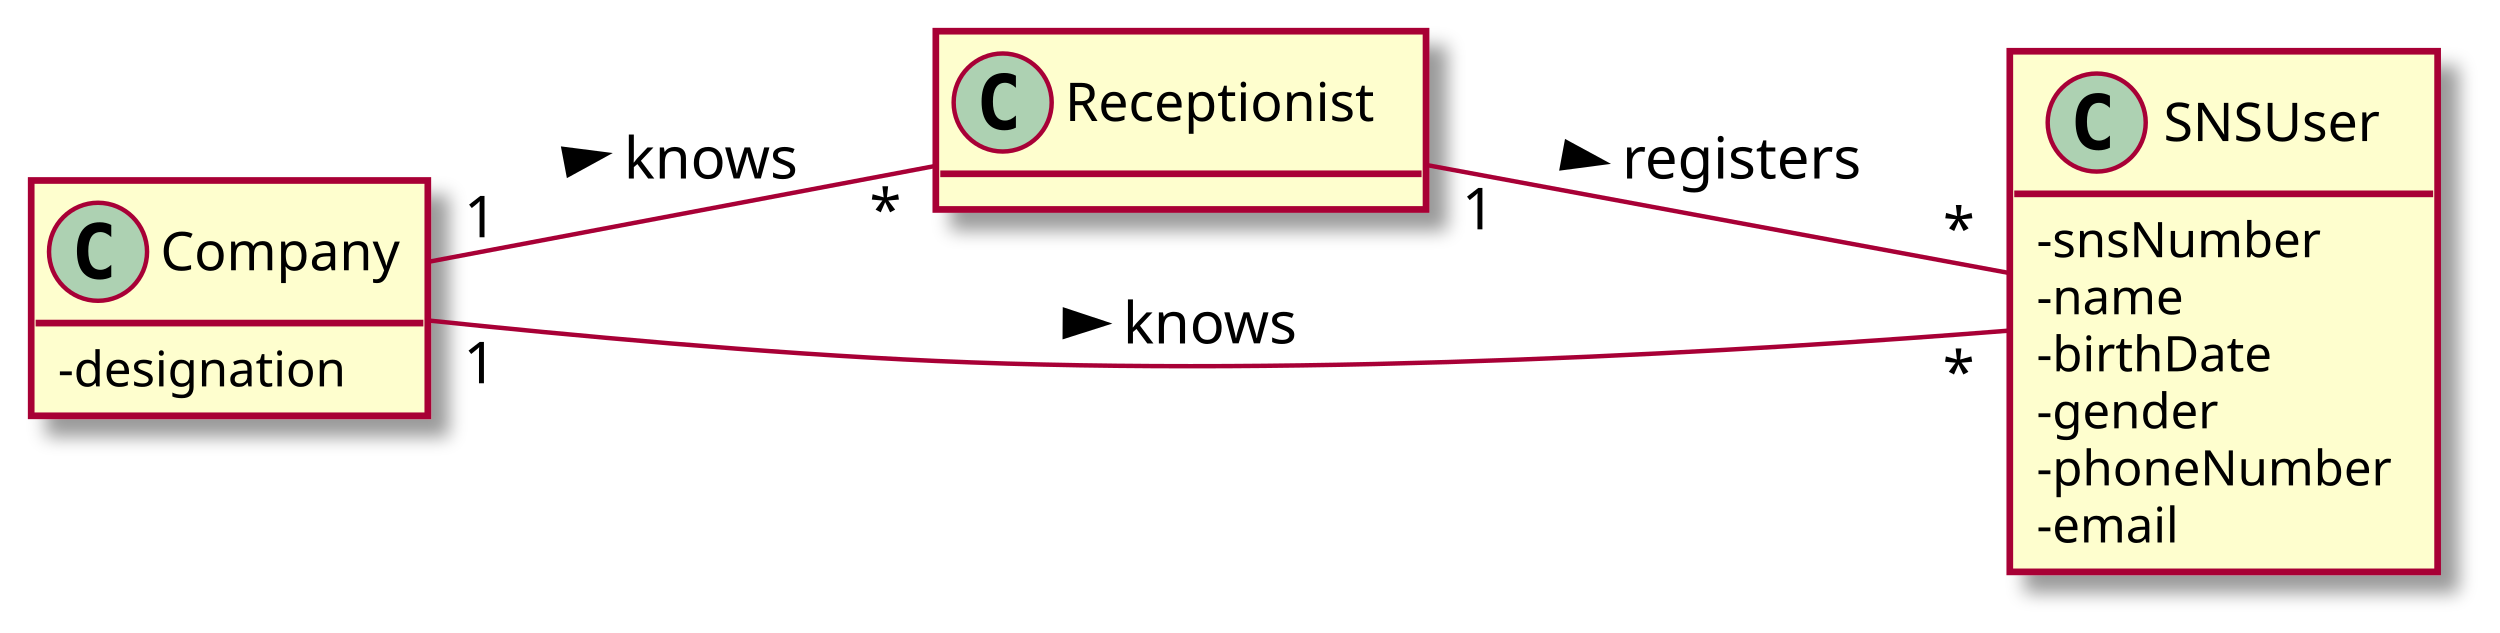
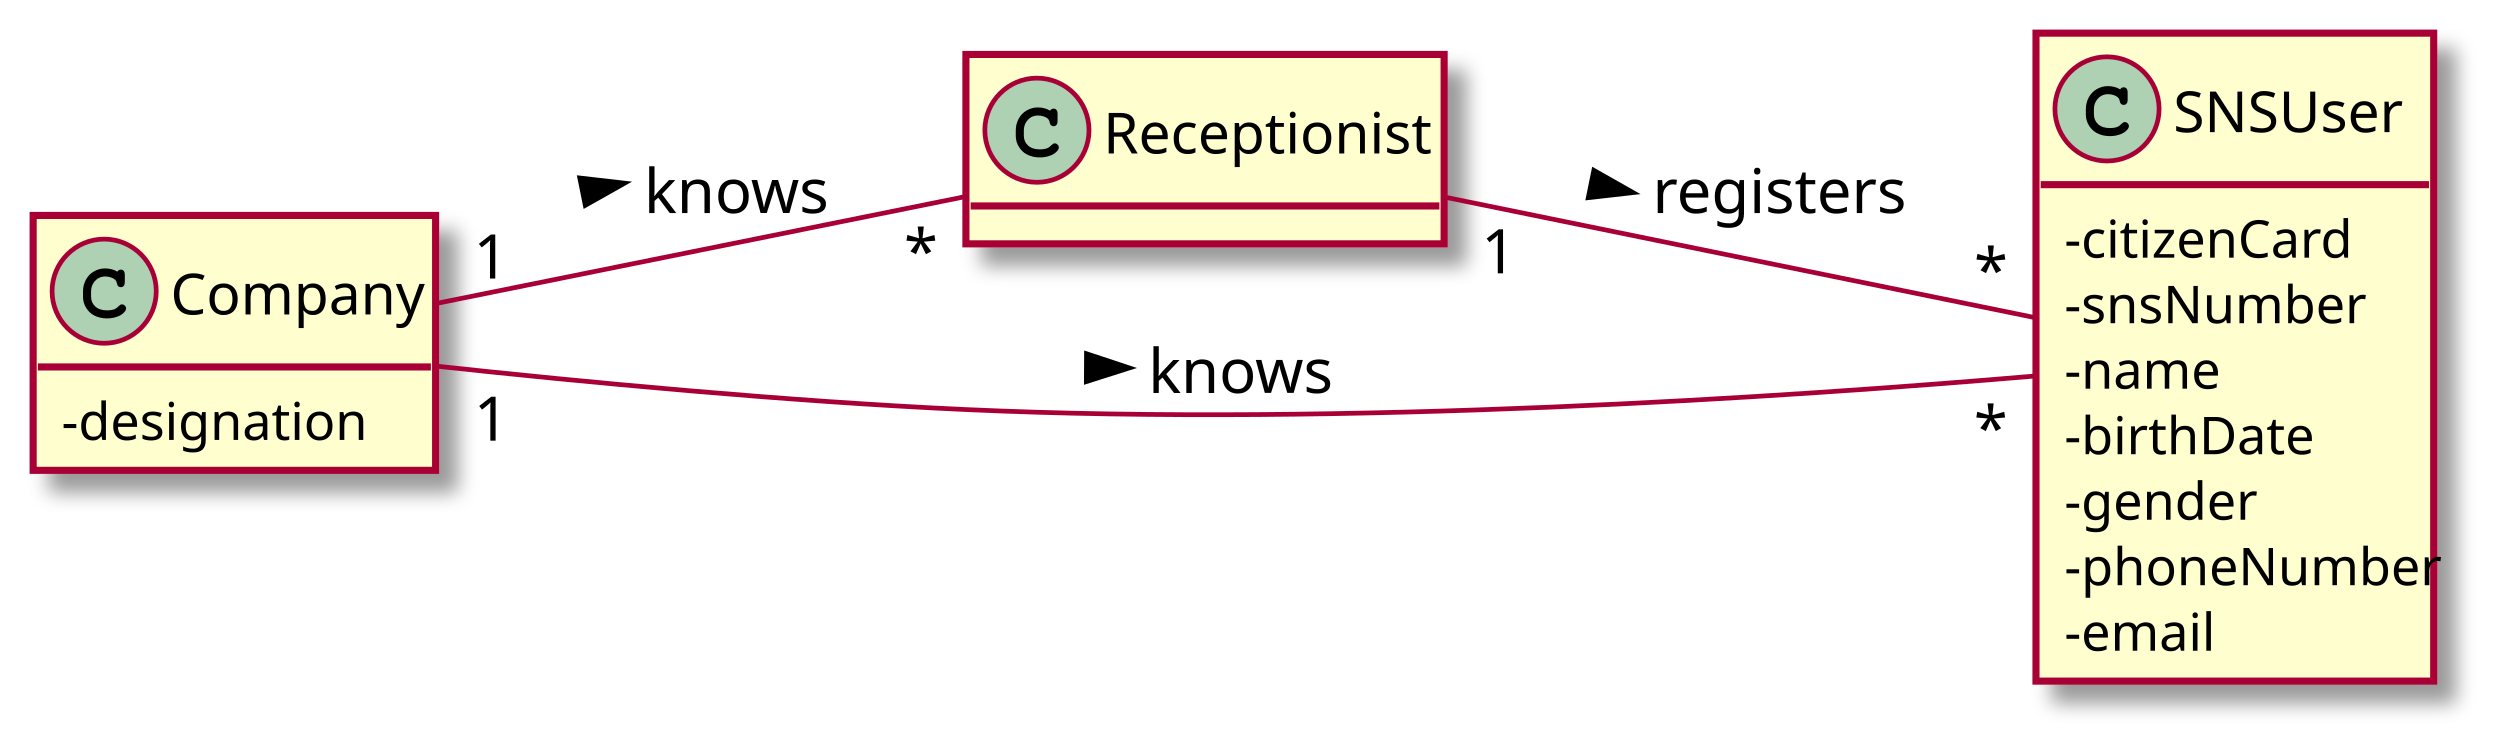
- <svg xmlns="http://www.w3.org/2000/svg" contentScriptType="application/ecmascript" contentStyleType="text/css" height="142px" preserveAspectRatio="none" style="width:561px;height:142px;background:#FFFFFF;" version="1.1" viewBox="0 0 561 142" width="561px" zoomAndPan="magnify">
+ <svg xmlns="http://www.w3.org/2000/svg" contentScriptType="application/ecmascript" contentStyleType="text/css" height="157px" preserveAspectRatio="none" style="width:528px;height:157px;background:#FFFFFF;" version="1.1" viewBox="0 0 528 157" width="528px" zoomAndPan="magnify">
  <defs>
-     <filter height="300%" id="f1bibo4i5ywvkz" width="300%" x="-1" y="-1">
+     <filter height="300%" id="f2k4cpqms3uzv" width="300%" x="-1" y="-1">
      <feGaussianBlur result="blurOut" stdDeviation="2.0" />
      <feColorMatrix in="blurOut" result="blurOut2" type="matrix" values="0 0 0 0 0 0 0 0 0 0 0 0 0 0 0 0 0 0 .4 0" />
      <feOffset dx="4.0" dy="4.0" in="blurOut2" result="blurOut3" />
      <feBlend in="SourceGraphic" in2="blurOut3" mode="normal" />
    </filter>
  </defs>
  <g>
-     <rect codeLine="5" fill="#FEFECE" filter="url(#f1bibo4i5ywvkz)" height="40" id="Receptionist" style="stroke:#A80036;stroke-width:1.5;" width="110" x="210" y="7" />
-     <ellipse cx="225" cy="23" fill="#ADD1B2" rx="11" ry="11" style="stroke:#A80036;stroke-width:1.0;" />
-     <path d="M227.969,28.641 Q227.391,28.938 226.75,29.078 Q226.109,29.234 225.406,29.234 Q222.906,29.234 221.578,27.594 Q220.266,25.938 220.266,22.812 Q220.266,19.688 221.578,18.031 Q222.906,16.375 225.406,16.375 Q226.109,16.375 226.75,16.531 Q227.406,16.688 227.969,16.984 L227.969,19.703 Q227.344,19.125 226.75,18.859 Q226.156,18.578 225.531,18.578 Q224.188,18.578 223.5,19.656 Q222.812,20.719 222.812,22.812 Q222.812,24.906 223.5,25.984 Q224.188,27.047 225.531,27.047 Q226.156,27.047 226.75,26.781 Q227.344,26.5 227.969,25.922 L227.969,28.641 Z " fill="#000000" />
-     <text fill="#000000" font-family="sans-serif" font-size="12" lengthAdjust="spacing" textLength="78" x="239" y="27.154">Receptionist</text>
-     <line style="stroke:#A80036;stroke-width:1.5;" x1="211" x2="319" y1="39" y2="39" />
-     <rect codeLine="7" fill="#FEFECE" filter="url(#f1bibo4i5ywvkz)" height="116.828" id="SNSUser" style="stroke:#A80036;stroke-width:1.5;" width="96" x="451" y="11.5" />
-     <ellipse cx="470.5" cy="27.5" fill="#ADD1B2" rx="11" ry="11" style="stroke:#A80036;stroke-width:1.0;" />
-     <path d="M473.469,33.141 Q472.891,33.438 472.25,33.578 Q471.609,33.734 470.906,33.734 Q468.406,33.734 467.078,32.094 Q465.766,30.438 465.766,27.312 Q465.766,24.188 467.078,22.531 Q468.406,20.875 470.906,20.875 Q471.609,20.875 472.25,21.031 Q472.906,21.188 473.469,21.484 L473.469,24.203 Q472.844,23.625 472.25,23.359 Q471.656,23.078 471.031,23.078 Q469.688,23.078 469,24.156 Q468.312,25.219 468.312,27.312 Q468.312,29.406 469,30.484 Q469.688,31.547 471.031,31.547 Q471.656,31.547 472.25,31.281 Q472.844,31 473.469,30.422 L473.469,33.141 Z " fill="#000000" />
-     <text fill="#000000" font-family="sans-serif" font-size="12" lengthAdjust="spacing" textLength="54" x="485.5" y="31.654">SNSUser</text>
-     <line style="stroke:#A80036;stroke-width:1.5;" x1="452" x2="546" y1="43.5" y2="43.5" />
-     <text fill="#000000" font-family="sans-serif" font-size="11" lengthAdjust="spacing" textLength="70" x="457" y="57.71">-snsNumber</text>
-     <text fill="#000000" font-family="sans-serif" font-size="11" lengthAdjust="spacing" textLength="36" x="457" y="70.515">-name</text>
-     <text fill="#000000" font-family="sans-serif" font-size="11" lengthAdjust="spacing" textLength="56" x="457" y="83.32">-birthDate</text>
-     <text fill="#000000" font-family="sans-serif" font-size="11" lengthAdjust="spacing" textLength="44" x="457" y="96.124">-gender</text>
-     <text fill="#000000" font-family="sans-serif" font-size="11" lengthAdjust="spacing" textLength="84" x="457" y="108.929">-phoneNumber</text>
-     <text fill="#000000" font-family="sans-serif" font-size="11" lengthAdjust="spacing" textLength="35" x="457" y="121.734">-email</text>
-     <rect codeLine="16" fill="#FEFECE" filter="url(#f1bibo4i5ywvkz)" height="52.805" id="Company" style="stroke:#A80036;stroke-width:1.5;" width="89" x="7" y="40.5" />
-     <ellipse cx="22" cy="56.5" fill="#ADD1B2" rx="11" ry="11" style="stroke:#A80036;stroke-width:1.0;" />
-     <path d="M24.969,62.141 Q24.391,62.438 23.75,62.578 Q23.109,62.734 22.406,62.734 Q19.906,62.734 18.578,61.094 Q17.266,59.438 17.266,56.312 Q17.266,53.188 18.578,51.531 Q19.906,49.875 22.406,49.875 Q23.109,49.875 23.75,50.031 Q24.406,50.188 24.969,50.484 L24.969,53.203 Q24.344,52.625 23.75,52.359 Q23.156,52.078 22.531,52.078 Q21.188,52.078 20.5,53.156 Q19.812,54.219 19.812,56.312 Q19.812,58.406 20.5,59.484 Q21.188,60.547 22.531,60.547 Q23.156,60.547 23.75,60.281 Q24.344,60 24.969,59.422 L24.969,62.141 Z " fill="#000000" />
-     <text fill="#000000" font-family="sans-serif" font-size="12" lengthAdjust="spacing" textLength="57" x="36" y="60.654">Company</text>
-     <line style="stroke:#A80036;stroke-width:1.5;" x1="8" x2="95" y1="72.5" y2="72.5" />
-     <text fill="#000000" font-family="sans-serif" font-size="11" lengthAdjust="spacing" textLength="70" x="13" y="86.71">-designation</text>
-     <path codeLine="27" d="M320.1,37.03 C359.73,44.37 413,54.25 450.89,61.27 " fill="none" id="Receptionist-SNSUser" style="stroke:#A80036;stroke-width:1.0;" />
-     <polygon fill="#000000" points="359.916,36.478,351.558,31.939,350.487,37.719,359.916,36.478" style="stroke:#000000;stroke-width:1.0;" />
-     <text fill="#000000" font-family="sans-serif" font-size="13" lengthAdjust="spacing" textLength="56" x="364" y="40.067">registers</text>
-     <text fill="#000000" font-family="sans-serif" font-size="13" lengthAdjust="spacing" textLength="8" x="328.042" y="51.461">1</text>
-     <text fill="#000000" font-family="sans-serif" font-size="13" lengthAdjust="spacing" textLength="7" x="435.987" y="55.875">*</text>
-     <path codeLine="28" d="M96.07,58.76 C129.08,52.52 174.63,43.9 209.97,37.22 " fill="none" id="Company-Receptionist" style="stroke:#A80036;stroke-width:1.0;" />
-     <polygon fill="#000000" points="135.913,34.637,126.479,33.43,127.572,39.206,135.913,34.637" style="stroke:#000000;stroke-width:1.0;" />
-     <text fill="#000000" font-family="sans-serif" font-size="13" lengthAdjust="spacing" textLength="39" x="140" y="40.067">knows</text>
-     <text fill="#000000" font-family="sans-serif" font-size="13" lengthAdjust="spacing" textLength="8" x="104.114" y="53.247">1</text>
-     <text fill="#000000" font-family="sans-serif" font-size="13" lengthAdjust="spacing" textLength="7" x="195.105" y="51.677">*</text>
-     <path codeLine="29" d="M96.22,71.93 C127.79,75.24 171.47,79.29 210,81 C294.85,84.76 393.81,78.7 450.85,74.19 " fill="none" id="Company-SNSUser" style="stroke:#A80036;stroke-width:1.0;" />
-     <polygon fill="#000000" points="248,72.598,238.974,69.602,238.936,75.48,248,72.598" style="stroke:#000000;stroke-width:1.0;" />
-     <text fill="#000000" font-family="sans-serif" font-size="13" lengthAdjust="spacing" textLength="39" x="252" y="77.067">knows</text>
-     <text fill="#000000" font-family="sans-serif" font-size="13" lengthAdjust="spacing" textLength="8" x="103.985" y="86.004">1</text>
-     <text fill="#000000" font-family="sans-serif" font-size="13" lengthAdjust="spacing" textLength="7" x="435.941" y="88.07">*</text>
+     <rect codeLine="5" fill="#FEFECE" filter="url(#f2k4cpqms3uzv)" height="40" id="Receptionist" style="stroke:#A80036;stroke-width:1.5;" width="101" x="204" y="11.5" />
+     <ellipse cx="219" cy="27.5" fill="#ADD1B2" rx="11" ry="11" style="stroke:#A80036;stroke-width:1.0;" />
+     <path d="M221.766,23.375 Q221.922,23.156 222.109,23.047 Q222.297,22.938 222.516,22.938 Q222.891,22.938 223.125,23.203 Q223.359,23.453 223.359,24.062 L223.359,25.516 Q223.359,26.125 223.125,26.391 Q222.891,26.656 222.516,26.656 Q222.172,26.656 221.969,26.453 Q221.766,26.266 221.656,25.75 Q221.609,25.391 221.422,25.203 Q221.094,24.828 220.484,24.609 Q219.875,24.391 219.25,24.391 Q218.484,24.391 217.844,24.719 Q217.219,25.047 216.719,25.797 Q216.234,26.547 216.234,27.578 L216.234,28.672 Q216.234,29.906 217.125,30.734 Q218.016,31.547 219.609,31.547 Q220.547,31.547 221.203,31.297 Q221.594,31.141 222.016,30.703 Q222.281,30.438 222.422,30.359 Q222.578,30.281 222.781,30.281 Q223.109,30.281 223.359,30.547 Q223.625,30.797 223.625,31.141 Q223.625,31.484 223.281,31.891 Q222.781,32.469 221.984,32.797 Q220.906,33.25 219.609,33.25 Q218.094,33.25 216.891,32.625 Q215.906,32.125 215.219,31.062 Q214.531,29.984 214.531,28.703 L214.531,27.547 Q214.531,26.219 215.141,25.078 Q215.766,23.922 216.859,23.312 Q217.953,22.688 219.188,22.688 Q219.922,22.688 220.562,22.859 Q221.219,23.016 221.766,23.375 Z " fill="#000000" />
+     <text fill="#000000" font-family="sans-serif" font-size="12" lengthAdjust="spacing" textLength="69" x="233" y="32.41">Receptionist</text>
+     <line style="stroke:#A80036;stroke-width:1.5;" x1="205" x2="304" y1="43.5" y2="43.5" />
+     <rect codeLine="7" fill="#FEFECE" filter="url(#f2k4cpqms3uzv)" height="136.852" id="SNSUser" style="stroke:#A80036;stroke-width:1.5;" width="84" x="430" y="7" />
+     <ellipse cx="445" cy="23" fill="#ADD1B2" rx="11" ry="11" style="stroke:#A80036;stroke-width:1.0;" />
+     <path d="M447.766,18.875 Q447.922,18.656 448.109,18.547 Q448.297,18.438 448.516,18.438 Q448.891,18.438 449.125,18.703 Q449.359,18.953 449.359,19.562 L449.359,21.016 Q449.359,21.625 449.125,21.891 Q448.891,22.156 448.516,22.156 Q448.172,22.156 447.969,21.953 Q447.766,21.766 447.656,21.25 Q447.609,20.891 447.422,20.703 Q447.094,20.328 446.484,20.109 Q445.875,19.891 445.25,19.891 Q444.484,19.891 443.844,20.219 Q443.219,20.547 442.719,21.297 Q442.234,22.047 442.234,23.078 L442.234,24.172 Q442.234,25.406 443.125,26.234 Q444.016,27.047 445.609,27.047 Q446.547,27.047 447.203,26.797 Q447.594,26.641 448.016,26.203 Q448.281,25.938 448.422,25.859 Q448.578,25.781 448.781,25.781 Q449.109,25.781 449.359,26.047 Q449.625,26.297 449.625,26.641 Q449.625,26.984 449.281,27.391 Q448.781,27.969 447.984,28.297 Q446.906,28.75 445.609,28.75 Q444.094,28.75 442.891,28.125 Q441.906,27.625 441.219,26.562 Q440.531,25.484 440.531,24.203 L440.531,23.047 Q440.531,21.719 441.141,20.578 Q441.766,19.422 442.859,18.812 Q443.953,18.188 445.188,18.188 Q445.922,18.188 446.562,18.359 Q447.219,18.516 447.766,18.875 Z " fill="#000000" />
+     <text fill="#000000" font-family="sans-serif" font-size="12" lengthAdjust="spacing" textLength="52" x="459" y="27.91">SNSUser</text>
+     <line style="stroke:#A80036;stroke-width:1.5;" x1="431" x2="513" y1="39" y2="39" />
+     <text fill="#000000" font-family="sans-serif" font-size="11" lengthAdjust="spacing" textLength="58" x="436" y="54.419">-citizenCard</text>
+     <text fill="#000000" font-family="sans-serif" font-size="11" lengthAdjust="spacing" textLength="59" x="436" y="68.255">-snsNumber</text>
+     <text fill="#000000" font-family="sans-serif" font-size="11" lengthAdjust="spacing" textLength="30" x="436" y="82.091">-name</text>
+     <text fill="#000000" font-family="sans-serif" font-size="11" lengthAdjust="spacing" textLength="47" x="436" y="95.927">-birthDate</text>
+     <text fill="#000000" font-family="sans-serif" font-size="11" lengthAdjust="spacing" textLength="38" x="436" y="109.763">-gender</text>
+     <text fill="#000000" font-family="sans-serif" font-size="11" lengthAdjust="spacing" textLength="71" x="436" y="123.599">-phoneNumber</text>
+     <text fill="#000000" font-family="sans-serif" font-size="11" lengthAdjust="spacing" textLength="28" x="436" y="137.435">-email</text>
+     <rect codeLine="17" fill="#FEFECE" filter="url(#f2k4cpqms3uzv)" height="53.836" id="Company" style="stroke:#A80036;stroke-width:1.5;" width="85" x="7" y="45.5" />
+     <ellipse cx="22" cy="61.5" fill="#ADD1B2" rx="11" ry="11" style="stroke:#A80036;stroke-width:1.0;" />
+     <path d="M24.766,57.375 Q24.922,57.156 25.109,57.047 Q25.297,56.938 25.516,56.938 Q25.891,56.938 26.125,57.203 Q26.359,57.453 26.359,58.062 L26.359,59.516 Q26.359,60.125 26.125,60.391 Q25.891,60.656 25.516,60.656 Q25.172,60.656 24.969,60.453 Q24.766,60.266 24.656,59.75 Q24.609,59.391 24.422,59.203 Q24.094,58.828 23.484,58.609 Q22.875,58.391 22.25,58.391 Q21.484,58.391 20.844,58.719 Q20.219,59.047 19.719,59.797 Q19.234,60.547 19.234,61.578 L19.234,62.672 Q19.234,63.906 20.125,64.734 Q21.016,65.547 22.609,65.547 Q23.547,65.547 24.203,65.297 Q24.594,65.141 25.016,64.703 Q25.281,64.438 25.422,64.359 Q25.578,64.281 25.781,64.281 Q26.109,64.281 26.359,64.547 Q26.625,64.797 26.625,65.141 Q26.625,65.484 26.281,65.891 Q25.781,66.469 24.984,66.797 Q23.906,67.25 22.609,67.25 Q21.094,67.25 19.891,66.625 Q18.906,66.125 18.219,65.062 Q17.531,63.984 17.531,62.703 L17.531,61.547 Q17.531,60.219 18.141,59.078 Q18.766,57.922 19.859,57.312 Q20.953,56.688 22.188,56.688 Q22.922,56.688 23.562,56.859 Q24.219,57.016 24.766,57.375 Z " fill="#000000" />
+     <text fill="#000000" font-family="sans-serif" font-size="12" lengthAdjust="spacing" textLength="53" x="36" y="66.41">Company</text>
+     <line style="stroke:#A80036;stroke-width:1.5;" x1="8" x2="91" y1="77.5" y2="77.5" />
+     <text fill="#000000" font-family="sans-serif" font-size="11" lengthAdjust="spacing" textLength="59" x="13" y="92.919">-designation</text>
+     <path codeLine="28" d="M305.21,41.65 C343,49.37 394.36,59.85 429.86,67.1 " fill="none" id="Receptionist-SNSUser" style="stroke:#A80036;stroke-width:1.0;" />
+     <polygon fill="#000000" points="344.899,40.676,336.625,35.987,335.449,41.746,344.899,40.676" style="stroke:#000000;stroke-width:1.0;" />
+     <text fill="#000000" font-family="sans-serif" font-size="13" lengthAdjust="spacing" textLength="50" x="349" y="44.995">registers</text>
+     <text fill="#000000" font-family="sans-serif" font-size="13" lengthAdjust="spacing" textLength="7" x="312.833" y="57.722">1</text>
+     <text fill="#000000" font-family="sans-serif" font-size="13" lengthAdjust="spacing" textLength="5" x="416.909" y="61.718">*</text>
+     <path codeLine="29" d="M92.07,64.1 C124.43,57.57 169.46,48.47 203.74,41.55 " fill="none" id="Company-Receptionist" style="stroke:#A80036;stroke-width:1.0;" />
+     <polygon fill="#000000" points="131.901,38.686,122.453,37.596,123.617,43.357,131.901,38.686" style="stroke:#000000;stroke-width:1.0;" />
+     <text fill="#000000" font-family="sans-serif" font-size="13" lengthAdjust="spacing" textLength="37" x="136" y="44.995">knows</text>
+     <text fill="#000000" font-family="sans-serif" font-size="13" lengthAdjust="spacing" textLength="7" x="99.988" y="58.821">1</text>
+     <text fill="#000000" font-family="sans-serif" font-size="13" lengthAdjust="spacing" textLength="5" x="190.917" y="57.722">*</text>
+     <path codeLine="30" d="M92.13,77.33 C122.96,80.65 166.04,84.77 204,86.5 C283.95,90.14 377.38,83.88 429.83,79.41 " fill="none" id="Company-SNSUser" style="stroke:#A80036;stroke-width:1.0;" />
+     <polygon fill="#000000" points="238.5,77.707,229.473,74.712,229.437,80.59,238.5,77.707" style="stroke:#000000;stroke-width:1.0;" />
+     <text fill="#000000" font-family="sans-serif" font-size="13" lengthAdjust="spacing" textLength="37" x="242.5" y="82.995">knows</text>
+     <text fill="#000000" font-family="sans-serif" font-size="13" lengthAdjust="spacing" textLength="7" x="100.059" y="93.075">1</text>
+     <text fill="#000000" font-family="sans-serif" font-size="13" lengthAdjust="spacing" textLength="5" x="416.873" y="95.071">*</text>
  </g>
</svg>
